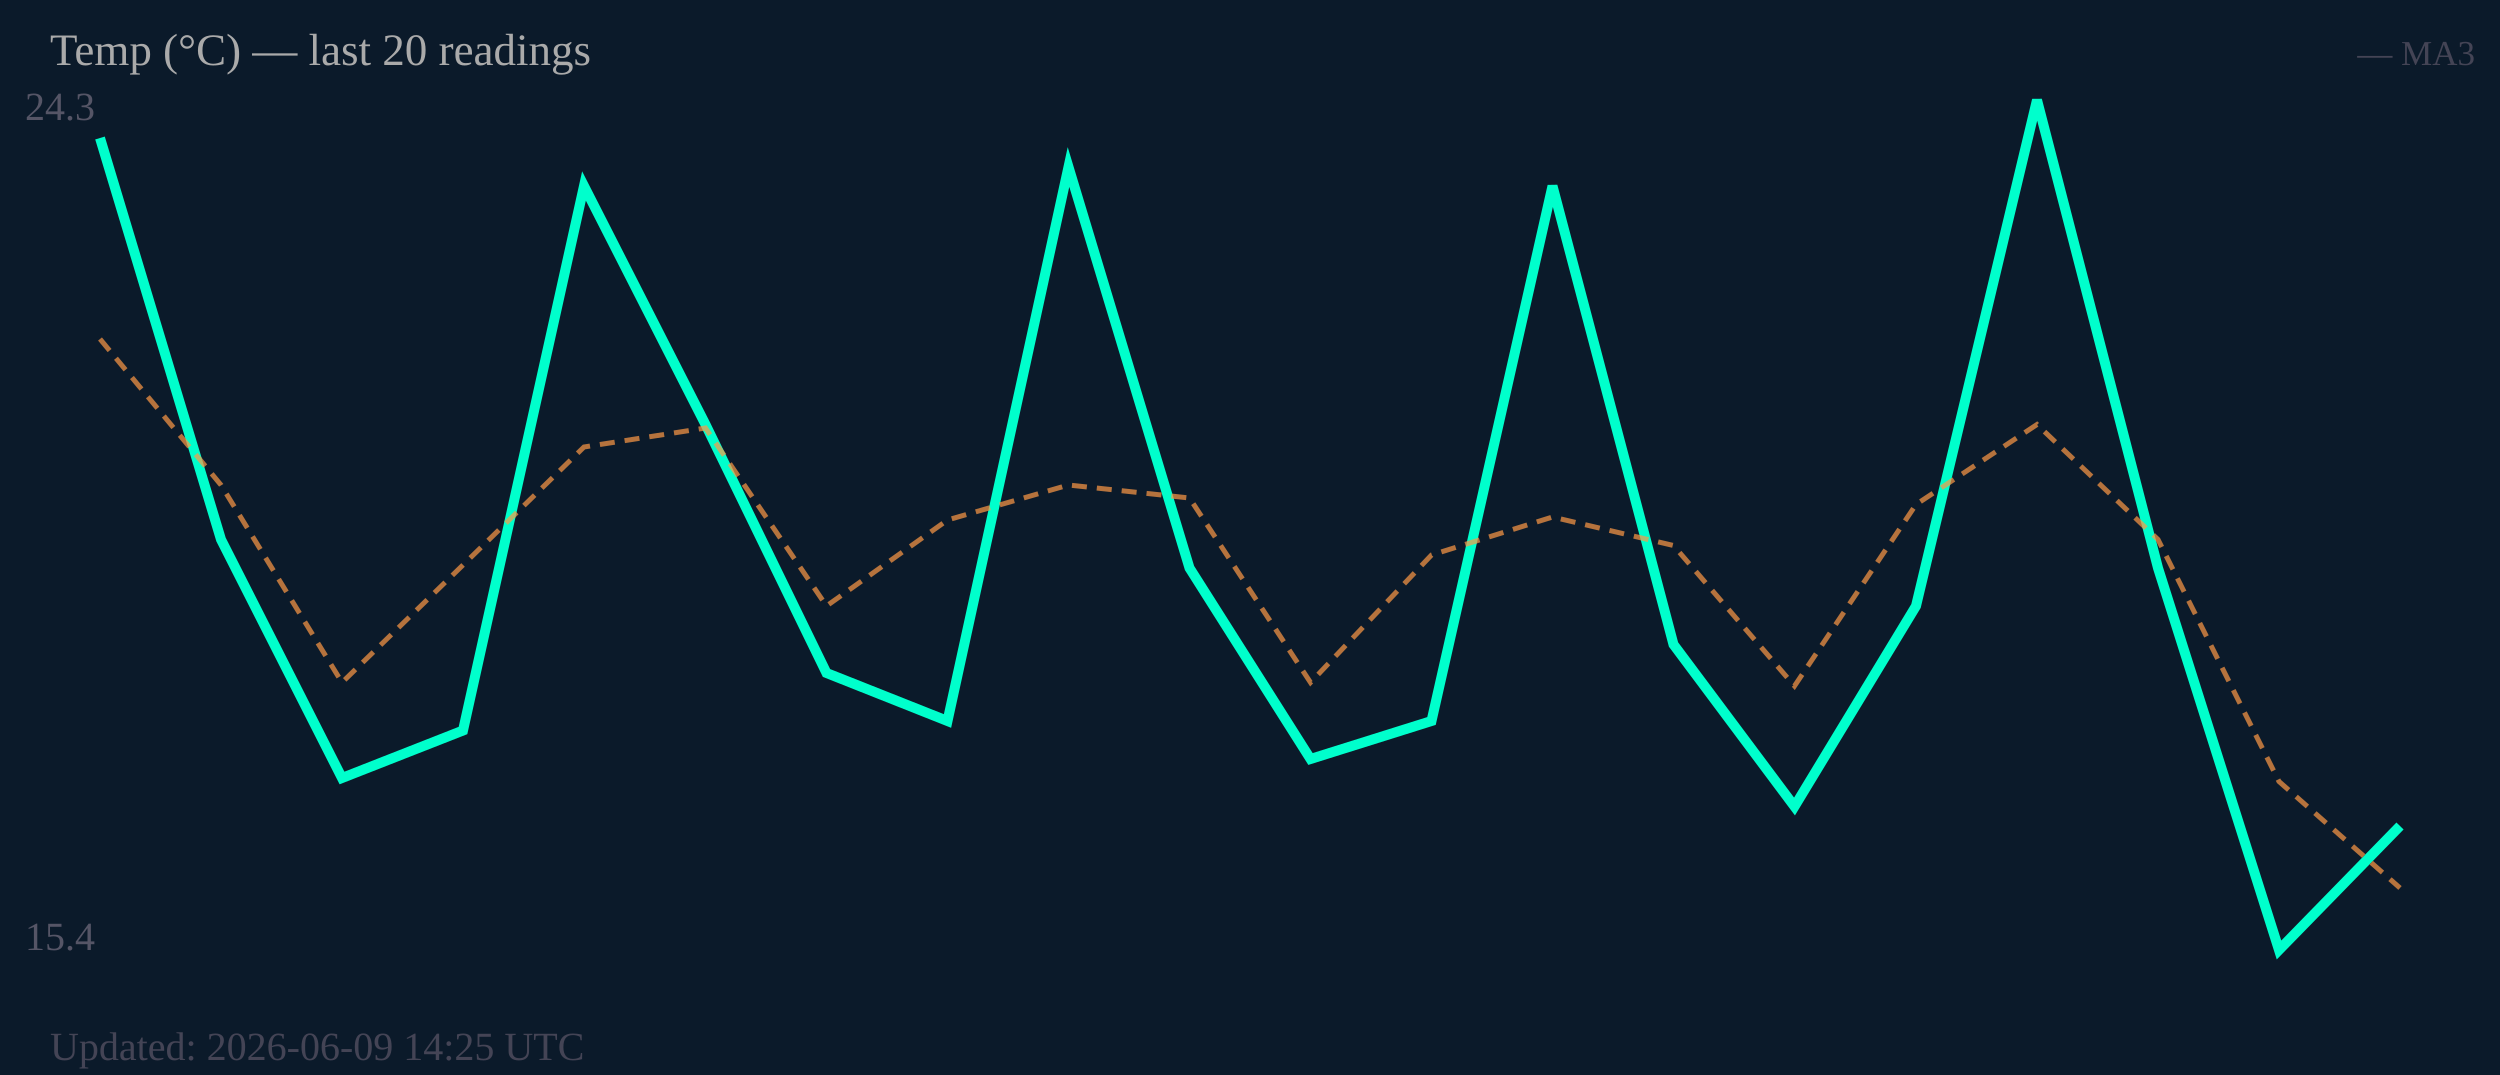
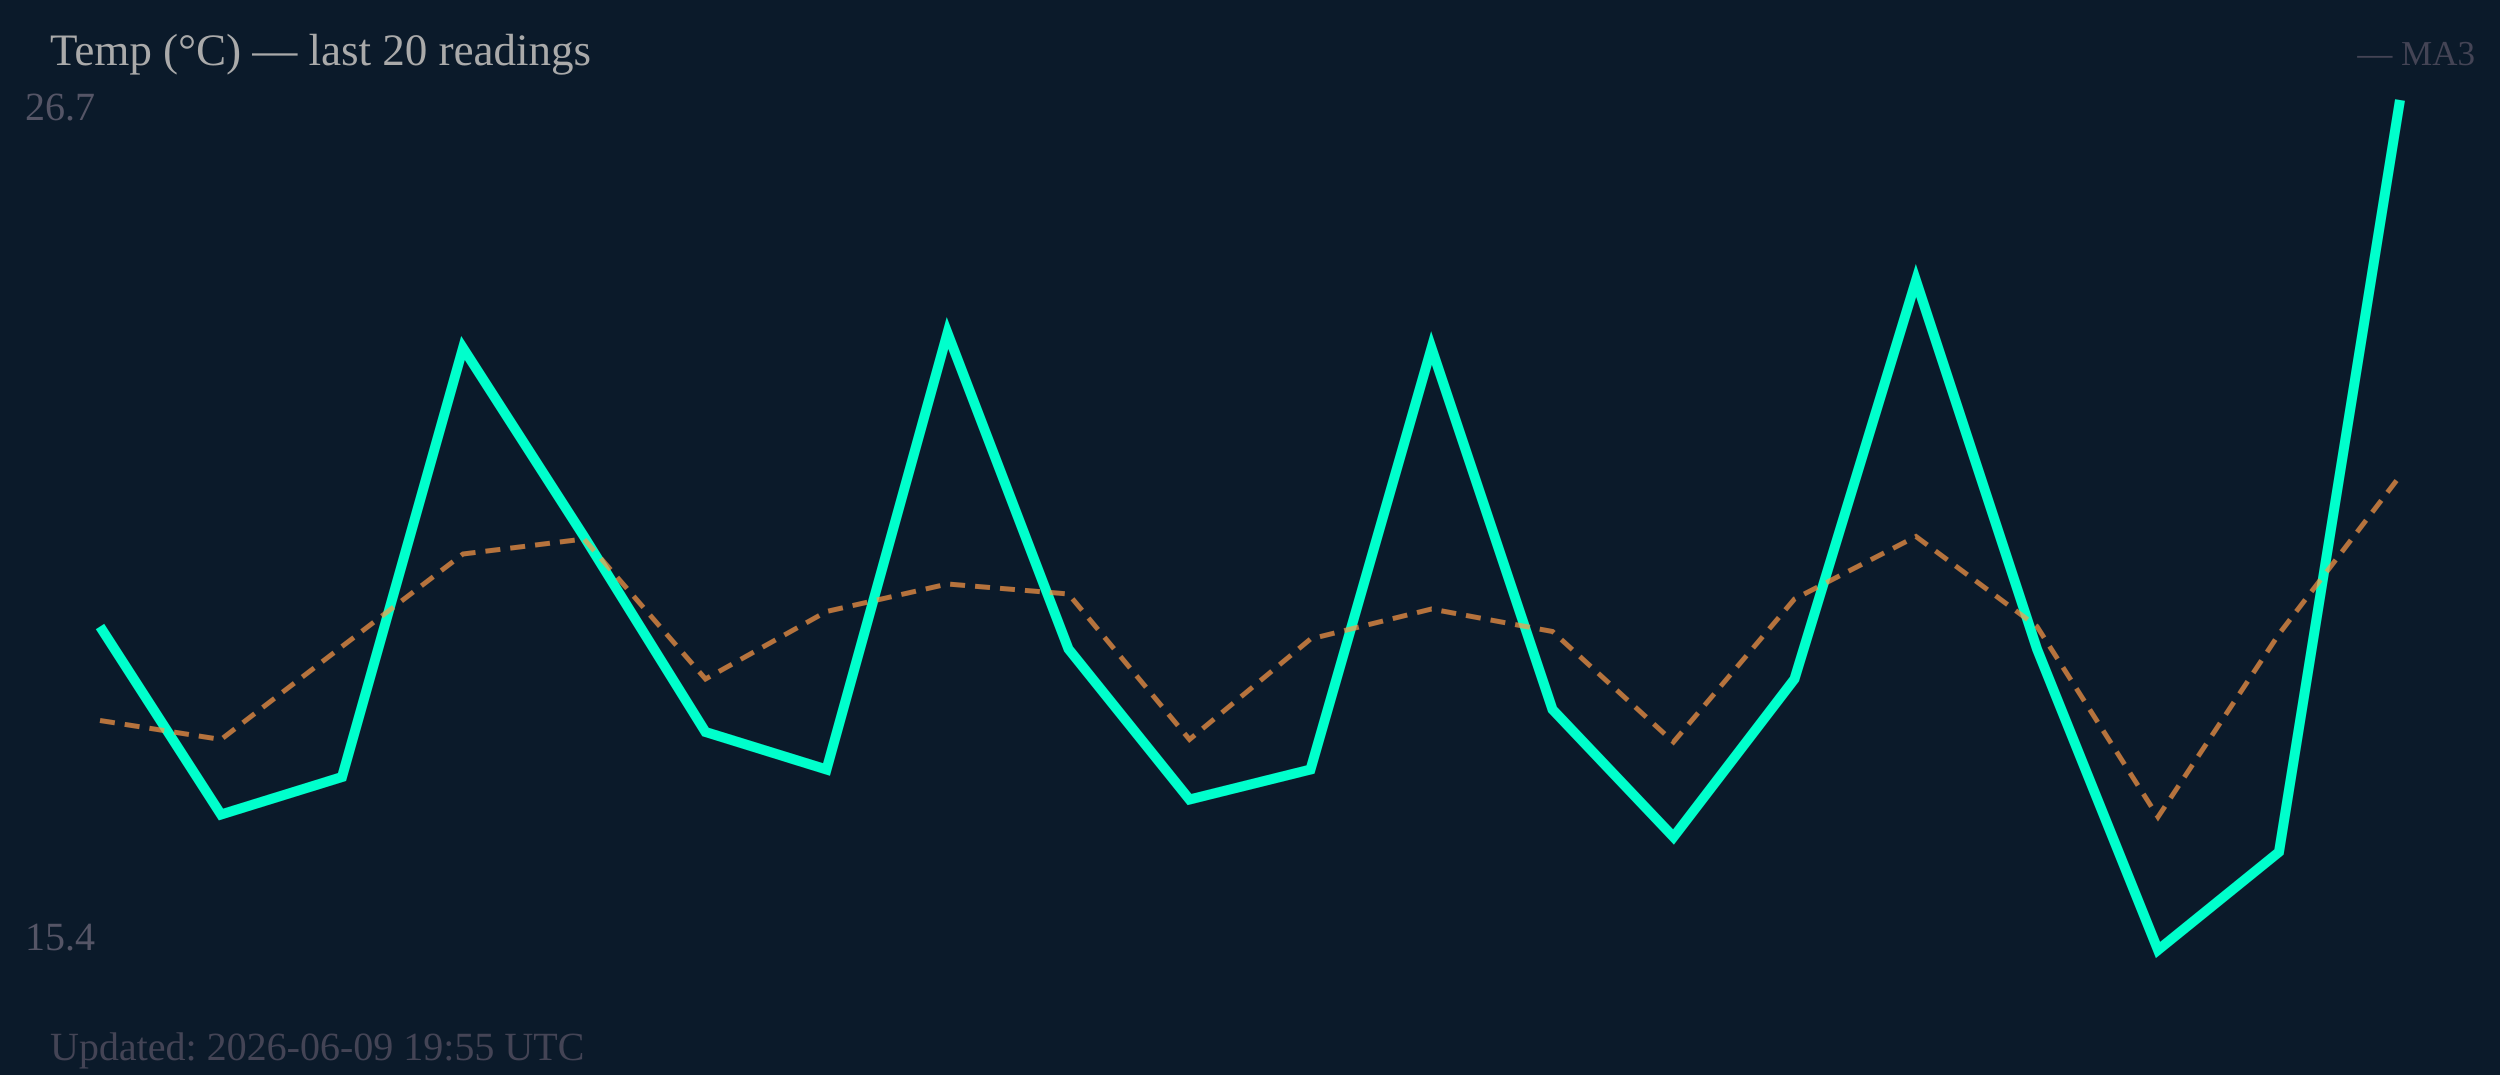
<svg xmlns="http://www.w3.org/2000/svg" width="500" height="215" viewBox="0 0 500 215">
  <rect width="500" height="215" fill="#0b1a2a" />
-   <text x="5" y="24" font-size="8" fill="#556">24.3</text>
+   <text x="5" y="24" font-size="8" fill="#556">26.7</text>
  <text x="5" y="190" font-size="8" fill="#556">15.4</text>
-   <polyline fill="none" stroke="#00ffcc" stroke-width="2" points="20.0,27.6 44.2,107.9 68.4,155.6 92.6,146.1 116.8,37.2 141.1,84.9 165.3,134.6 189.5,144.2 213.7,33.4 237.9,113.6 262.1,151.8 286.3,144.2 310.5,37.2 334.7,128.9 358.9,161.3 383.2,121.2 407.4,20.0 431.6,113.6 455.8,190.0 480.0,165.2" />
-   <polyline fill="none" stroke="#ff9944" stroke-width="1" stroke-dasharray="3,2" opacity="0.7" points="20.0,67.8 44.2,97.0 68.4,136.5 92.6,113.0 116.8,89.4 141.1,85.6 165.3,121.2 189.5,104.0 213.7,97.0 237.9,99.6 262.1,136.5 286.3,111.0 310.5,103.4 334.7,109.1 358.9,137.2 383.2,100.9 407.4,84.9 431.6,107.9 455.8,156.3 480.0,177.6" />
+   <polyline fill="none" stroke="#00ffcc" stroke-width="2" points="20.0,125.3 44.2,162.9 68.4,155.4 92.6,69.6 116.8,107.3 141.1,146.4 165.3,153.9 189.5,66.6 213.7,129.8 237.9,159.9 262.1,153.9 286.3,69.6 310.5,141.9 334.7,167.4 358.9,135.8 383.2,56.1 407.4,129.8 431.6,190.0 455.8,170.4 480.0,20.0" />
+   <polyline fill="none" stroke="#ff9944" stroke-width="1" stroke-dasharray="3,2" opacity="0.7" points="20.0,144.1 44.2,147.9 68.4,129.3 92.6,110.8 116.8,107.8 141.1,135.8 165.3,122.3 189.5,116.8 213.7,118.8 237.9,147.9 262.1,127.8 286.3,121.8 310.5,126.3 334.7,148.4 358.9,119.8 383.2,107.3 407.4,125.3 431.6,163.4 455.8,126.8 480.0,95.2" />
  <text x="10" y="13" font-size="9" fill="#aaa">Temp (°C) — last 20 readings</text>
  <text x="495" y="13" font-size="7" fill="#445" text-anchor="end">— MA3</text>
-   <text x="10" y="212" font-size="8" fill="#445">Updated: 2026-06-09 14:25 UTC</text>
+   <text x="10" y="212" font-size="8" fill="#445">Updated: 2026-06-09 19:55 UTC</text>
</svg>
